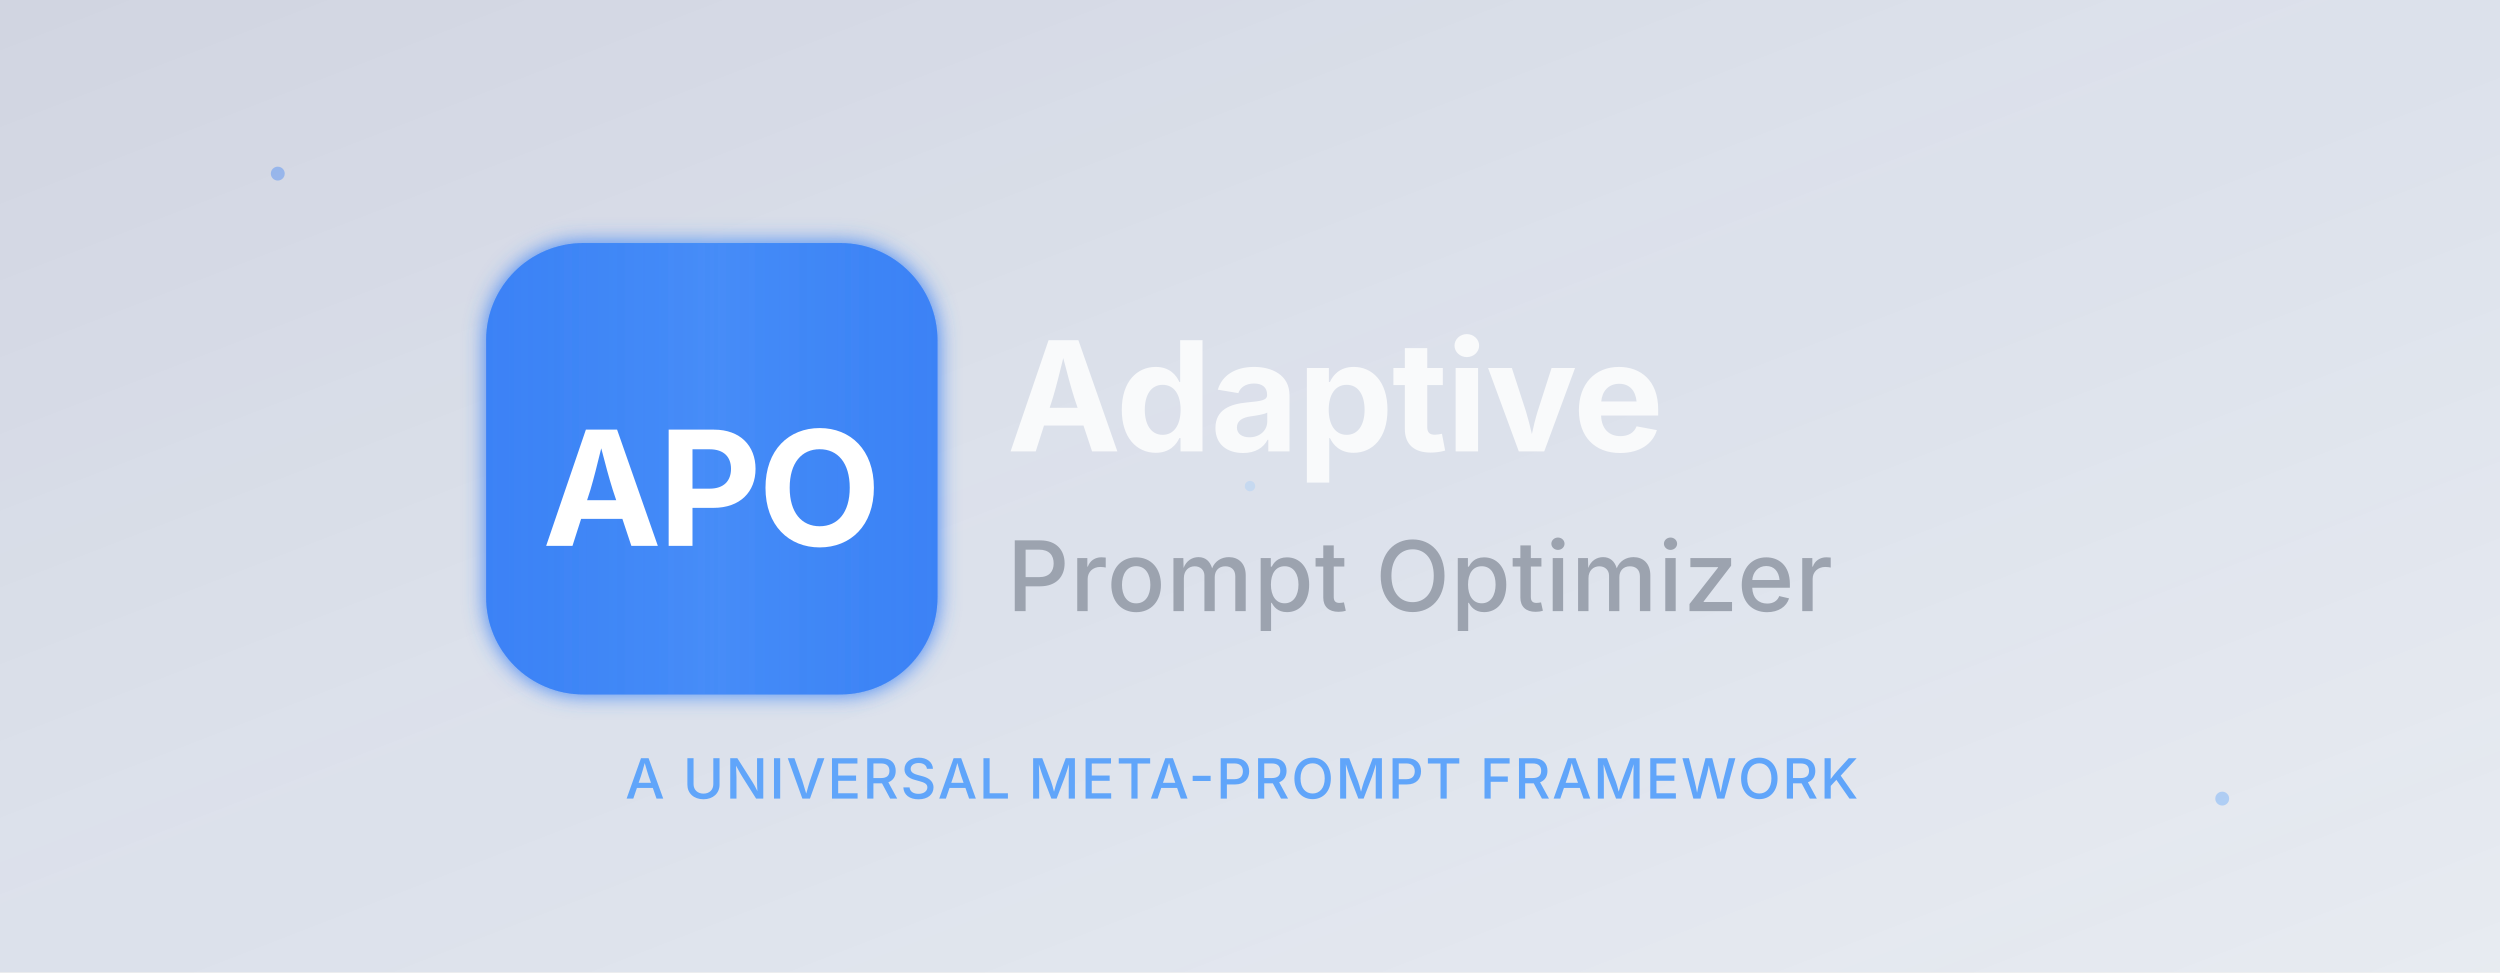
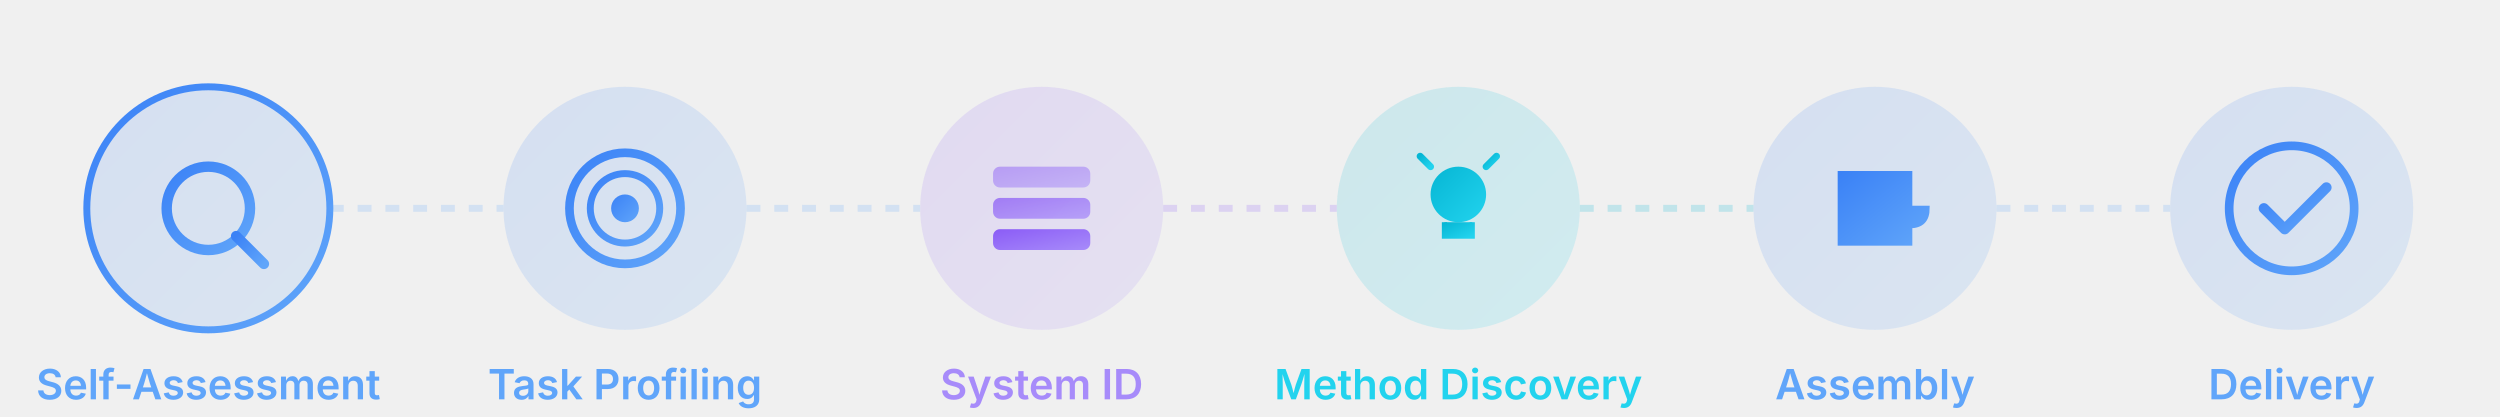
- <svg xmlns="http://www.w3.org/2000/svg" width="720" height="280" viewBox="0 0 720 280" fill="none">
+ <svg xmlns="http://www.w3.org/2000/svg" width="720" height="120" viewBox="0 0 720 120" fill="none">
  <defs>
-     <linearGradient id="bgGradient" x1="0%" y1="0%" x2="100%" y2="100%">
-       <stop offset="0%" style="stop-color:#1e3a8a;stop-opacity:0.15" />
-       <stop offset="100%" style="stop-color:#3b82f6;stop-opacity:0.05" />
+     <linearGradient id="iconGrad1" x1="0%" y1="0%" x2="100%" y2="100%">
+       <stop offset="0%" style="stop-color:#3b82f6;stop-opacity:1" />
+       <stop offset="100%" style="stop-color:#60a5fa;stop-opacity:1" />
    </linearGradient>
-     <linearGradient id="glowGradient" x1="0%" y1="0%" x2="100%" y2="0%">
-       <stop offset="0%" style="stop-color:#3b82f6;stop-opacity:0.8" />
-       <stop offset="50%" style="stop-color:#60a5fa;stop-opacity:1" />
-       <stop offset="100%" style="stop-color:#3b82f6;stop-opacity:0.8" />
+     <linearGradient id="iconGrad2" x1="0%" y1="0%" x2="100%" y2="100%">
+       <stop offset="0%" style="stop-color:#8b5cf6;stop-opacity:1" />
+       <stop offset="100%" style="stop-color:#a78bfa;stop-opacity:1" />
    </linearGradient>
-     <filter id="glow">
-       <feGaussianBlur stdDeviation="3" result="coloredBlur" />
-       <feMerge>
-         <feMergeNode in="coloredBlur" />
-         <feMergeNode in="SourceGraphic" />
-       </feMerge>
-     </filter>
+     <linearGradient id="iconGrad3" x1="0%" y1="0%" x2="100%" y2="100%">
+       <stop offset="0%" style="stop-color:#06b6d4;stop-opacity:1" />
+       <stop offset="100%" style="stop-color:#22d3ee;stop-opacity:1" />
+     </linearGradient>
  </defs>
-   <rect width="720" height="280" fill="url(#bgGradient)" />
-   <circle cx="80" cy="50" r="2" fill="#3b82f6" opacity="0.4">
-     <animate attributeName="cy" values="50;230;50" dur="8s" repeatCount="indefinite" />
-   </circle>
-   <circle cx="640" cy="230" r="2" fill="#60a5fa" opacity="0.4">
-     <animate attributeName="cy" values="230;50;230" dur="10s" repeatCount="indefinite" />
-   </circle>
-   <circle cx="360" cy="140" r="1.5" fill="#93c5fd" opacity="0.3">
-     <animate attributeName="r" values="1.5;3;1.5" dur="4s" repeatCount="indefinite" />
-   </circle>
-   <g transform="translate(360,140)">
-     <g filter="url(#glow)">
-       <rect x="-220" y="-70" width="130" height="130" rx="28" fill="#3B82F6" />
-       <rect x="-220" y="-70" width="130" height="130" rx="28" fill="url(#glowGradient)" opacity="0.3">
-         <animate attributeName="opacity" values="0.2;0.5;0.2" dur="3s" repeatCount="indefinite" />
-       </rect>
-     </g>
-     <text x="-155" y="0" text-anchor="middle" dominant-baseline="middle" font-family="Inter, system-ui, -apple-system, 'Segoe UI', Roboto, Helvetica, Arial, sans-serif" font-weight="700" font-size="46" fill="#FFFFFF" letter-spacing="-1">
-       APO
-     </text>
-     <g transform="translate(-70,0)">
-       <text x="0" y="-10" font-family="Inter, system-ui, -apple-system, 'Segoe UI', Roboto, Helvetica, Arial, sans-serif" font-weight="700" font-size="44" fill="#F9FAFB" letter-spacing="-0.5">
-         Adaptive
-         <animate attributeName="opacity" values="0;1" dur="1s" fill="freeze" />
-       </text>
-       <text x="0" y="36" font-family="Inter, system-ui, -apple-system, 'Segoe UI', Roboto, Helvetica, Arial, sans-serif" font-weight="500" font-size="28" fill="#9CA3AF" letter-spacing="0.25">
-         Prompt Optimizer
-         <animate attributeName="opacity" values="0;1" dur="1s" begin="0.5s" fill="freeze" />
-       </text>
-     </g>
-     <text x="0" y="90" text-anchor="middle" font-family="Inter, system-ui, -apple-system, 'Segoe UI', Roboto, Helvetica, Arial, sans-serif" font-size="16" font-weight="500" fill="#60a5fa" letter-spacing="0.5">
-       A UNIVERSAL META-PROMPT FRAMEWORK
-       <animate attributeName="opacity" values="0;1" dur="1s" begin="1s" fill="freeze" />
+   <g transform="translate(60,60)">
+     <circle r="35" fill="url(#iconGrad1)" opacity="0.15" />
+     <circle r="35" fill="none" stroke="url(#iconGrad1)" stroke-width="2">
+       <animate attributeName="r" values="35;38;35" dur="2s" repeatCount="indefinite" />
+     </circle>
+     <circle r="12" fill="none" stroke="url(#iconGrad1)" stroke-width="3" />
+     <line x1="8" y1="8" x2="16" y2="16" stroke="url(#iconGrad1)" stroke-width="3" stroke-linecap="round" />
+     <text y="55" text-anchor="middle" font-family="Inter, sans-serif" font-size="12" font-weight="600" fill="#60a5fa">
+       Self-Assessment
    </text>
  </g>
+   <g transform="translate(180,60)">
+     <circle r="35" fill="url(#iconGrad1)" opacity="0.15" />
+     <circle r="16" fill="none" stroke="url(#iconGrad1)" stroke-width="2.5">
+       <animate attributeName="stroke-dasharray" values="0,100;100,0" dur="3s" repeatCount="indefinite" />
+     </circle>
+     <circle r="10" fill="none" stroke="url(#iconGrad1)" stroke-width="2" />
+     <circle r="4" fill="url(#iconGrad1)" />
+     <text y="55" text-anchor="middle" font-family="Inter, sans-serif" font-size="12" font-weight="600" fill="#60a5fa">
+       Task Profiling
+     </text>
+   </g>
+   <g transform="translate(300,60)">
+     <circle r="35" fill="url(#iconGrad2)" opacity="0.15" />
+     <rect x="-14" y="-12" width="28" height="6" rx="2" fill="url(#iconGrad2)" opacity="0.5" />
+     <rect x="-14" y="-3" width="28" height="6" rx="2" fill="url(#iconGrad2)" opacity="0.75" />
+     <rect x="-14" y="6" width="28" height="6" rx="2" fill="url(#iconGrad2)">
+       <animate attributeName="opacity" values="1;0.6;1" dur="2s" repeatCount="indefinite" />
+     </rect>
+     <text y="55" text-anchor="middle" font-family="Inter, sans-serif" font-size="12" font-weight="600" fill="#a78bfa">
+       System ID
+     </text>
+   </g>
+   <g transform="translate(420,60)">
+     <circle r="35" fill="url(#iconGrad3)" opacity="0.15" />
+     <circle cx="0" cy="-4" r="8" fill="url(#iconGrad3)">
+       <animate attributeName="opacity" values="0.7;1;0.7" dur="1.5s" repeatCount="indefinite" />
+     </circle>
+     <path d="M -4,4 L -4,8 L 4,8 L 4,4" fill="url(#iconGrad3)" stroke="url(#iconGrad3)" stroke-width="1.5" />
+     <line x1="-12" y1="-4" x2="-16" y2="-4" stroke="url(#iconGrad3)" stroke-width="2" stroke-linecap="round" />
+     <line x1="12" y1="-4" x2="16" y2="-4" stroke="url(#iconGrad3)" stroke-width="2" stroke-linecap="round" />
+     <line x1="-8" y1="-12" x2="-11" y2="-15" stroke="url(#iconGrad3)" stroke-width="2" stroke-linecap="round" />
+     <line x1="8" y1="-12" x2="11" y2="-15" stroke="url(#iconGrad3)" stroke-width="2" stroke-linecap="round" />
+     <text y="55" text-anchor="middle" font-family="Inter, sans-serif" font-size="12" font-weight="600" fill="#22d3ee">
+       Method Discovery
+     </text>
+   </g>
+   <g transform="translate(540,60)">
+     <circle r="35" fill="url(#iconGrad1)" opacity="0.15" />
+     <path d="M -10,-10 L 10,-10 L 10,0 L 15,0 Q 15,5 10,5 L 10,10 L -10,10 Z" fill="url(#iconGrad1)" stroke="url(#iconGrad1)" stroke-width="1.5">
+       <animateTransform attributeName="transform" type="rotate" values="0 0 0;5 0 0;0 0 0;-5 0 0;0 0 0" dur="4s" repeatCount="indefinite" />
+     </path>
+     <text y="55" text-anchor="middle" font-family="Inter, sans-serif" font-size="12" font-weight="600" fill="#60a5fa">
+       Assembly
+     </text>
+   </g>
+   <g transform="translate(660,60)">
+     <circle r="35" fill="url(#iconGrad1)" opacity="0.15" />
+     <circle r="18" fill="none" stroke="url(#iconGrad1)" stroke-width="2.5" />
+     <path d="M -8,0 L -2,6 L 10,-6" fill="none" stroke="url(#iconGrad1)" stroke-width="3" stroke-linecap="round" stroke-linejoin="round">
+       <animate attributeName="stroke-dasharray" values="0,30;30,0" dur="1.5s" fill="freeze" />
+     </path>
+     <text y="55" text-anchor="middle" font-family="Inter, sans-serif" font-size="12" font-weight="600" fill="#60a5fa">
+       Delivery
+     </text>
+   </g>
+   <g opacity="0.2">
+     <line x1="95" y1="60" x2="145" y2="60" stroke="#60a5fa" stroke-width="2" stroke-dasharray="4,4">
+       <animate attributeName="stroke-dashoffset" values="0;-8" dur="1s" repeatCount="indefinite" />
+     </line>
+     <line x1="215" y1="60" x2="265" y2="60" stroke="#60a5fa" stroke-width="2" stroke-dasharray="4,4">
+       <animate attributeName="stroke-dashoffset" values="0;-8" dur="1s" repeatCount="indefinite" />
+     </line>
+     <line x1="335" y1="60" x2="385" y2="60" stroke="#8b5cf6" stroke-width="2" stroke-dasharray="4,4">
+       <animate attributeName="stroke-dashoffset" values="0;-8" dur="1s" repeatCount="indefinite" />
+     </line>
+     <line x1="455" y1="60" x2="505" y2="60" stroke="#06b6d4" stroke-width="2" stroke-dasharray="4,4">
+       <animate attributeName="stroke-dashoffset" values="0;-8" dur="1s" repeatCount="indefinite" />
+     </line>
+     <line x1="575" y1="60" x2="625" y2="60" stroke="#60a5fa" stroke-width="2" stroke-dasharray="4,4">
+       <animate attributeName="stroke-dashoffset" values="0;-8" dur="1s" repeatCount="indefinite" />
+     </line>
+   </g>
</svg>
